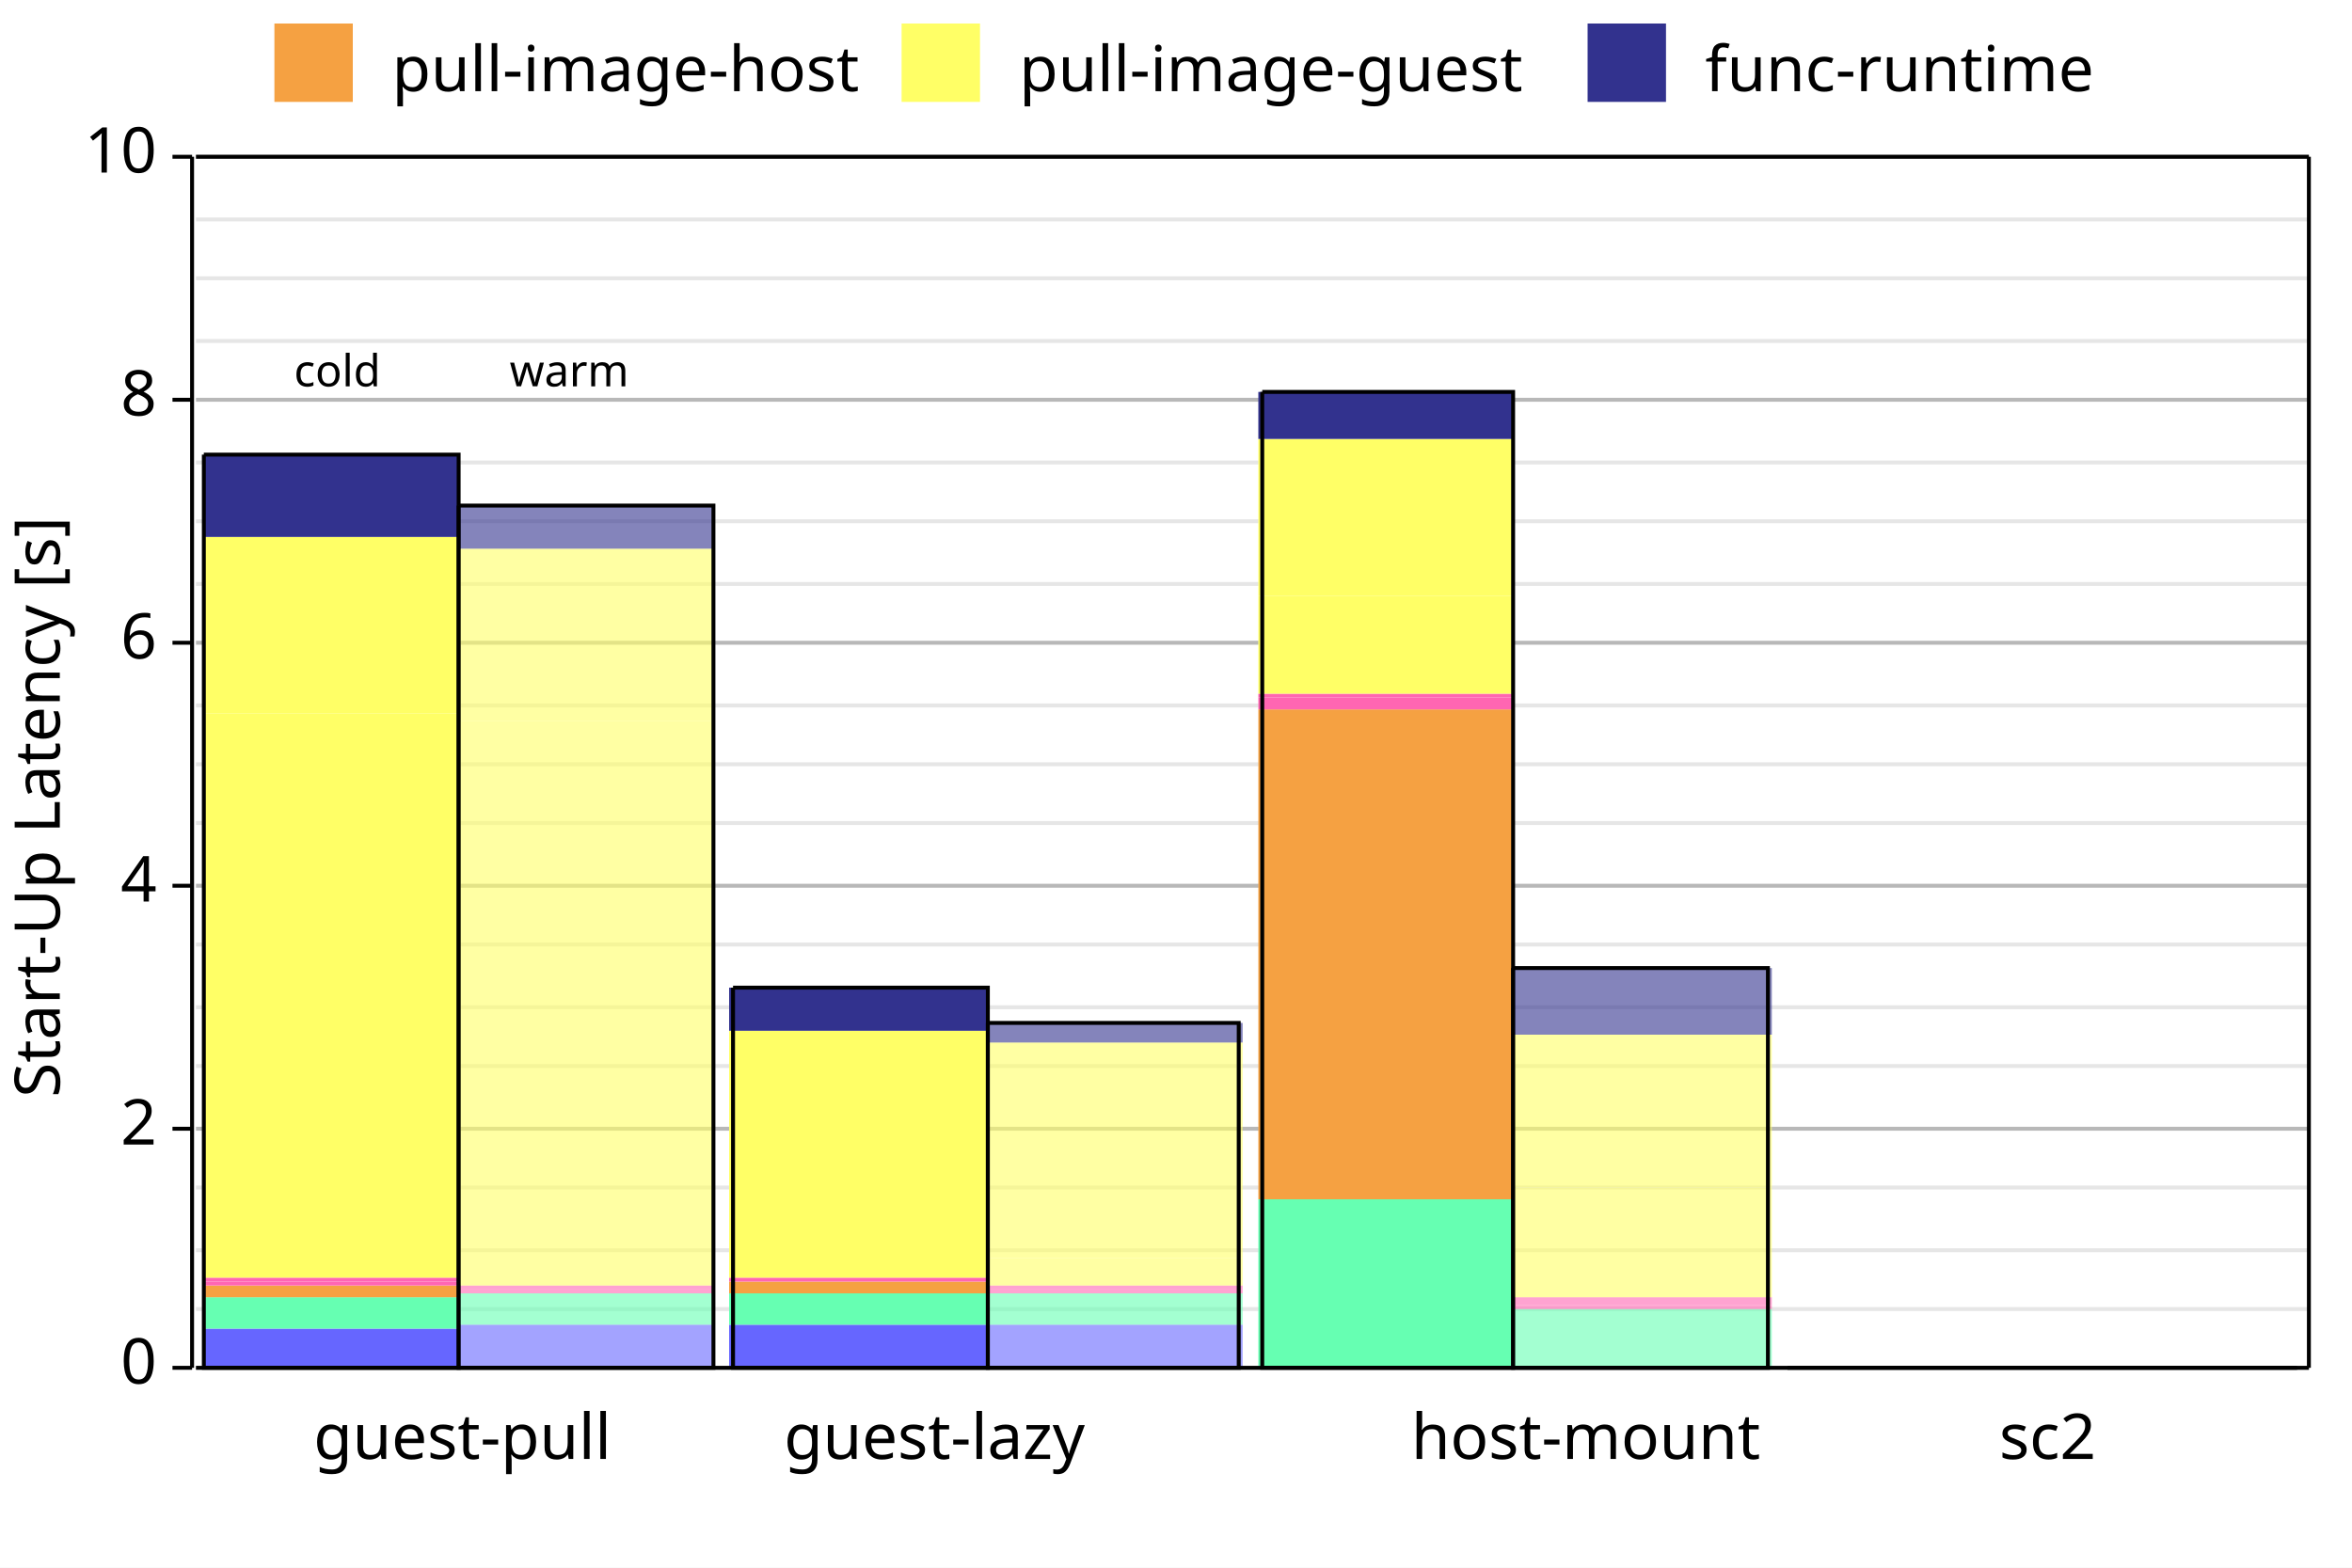
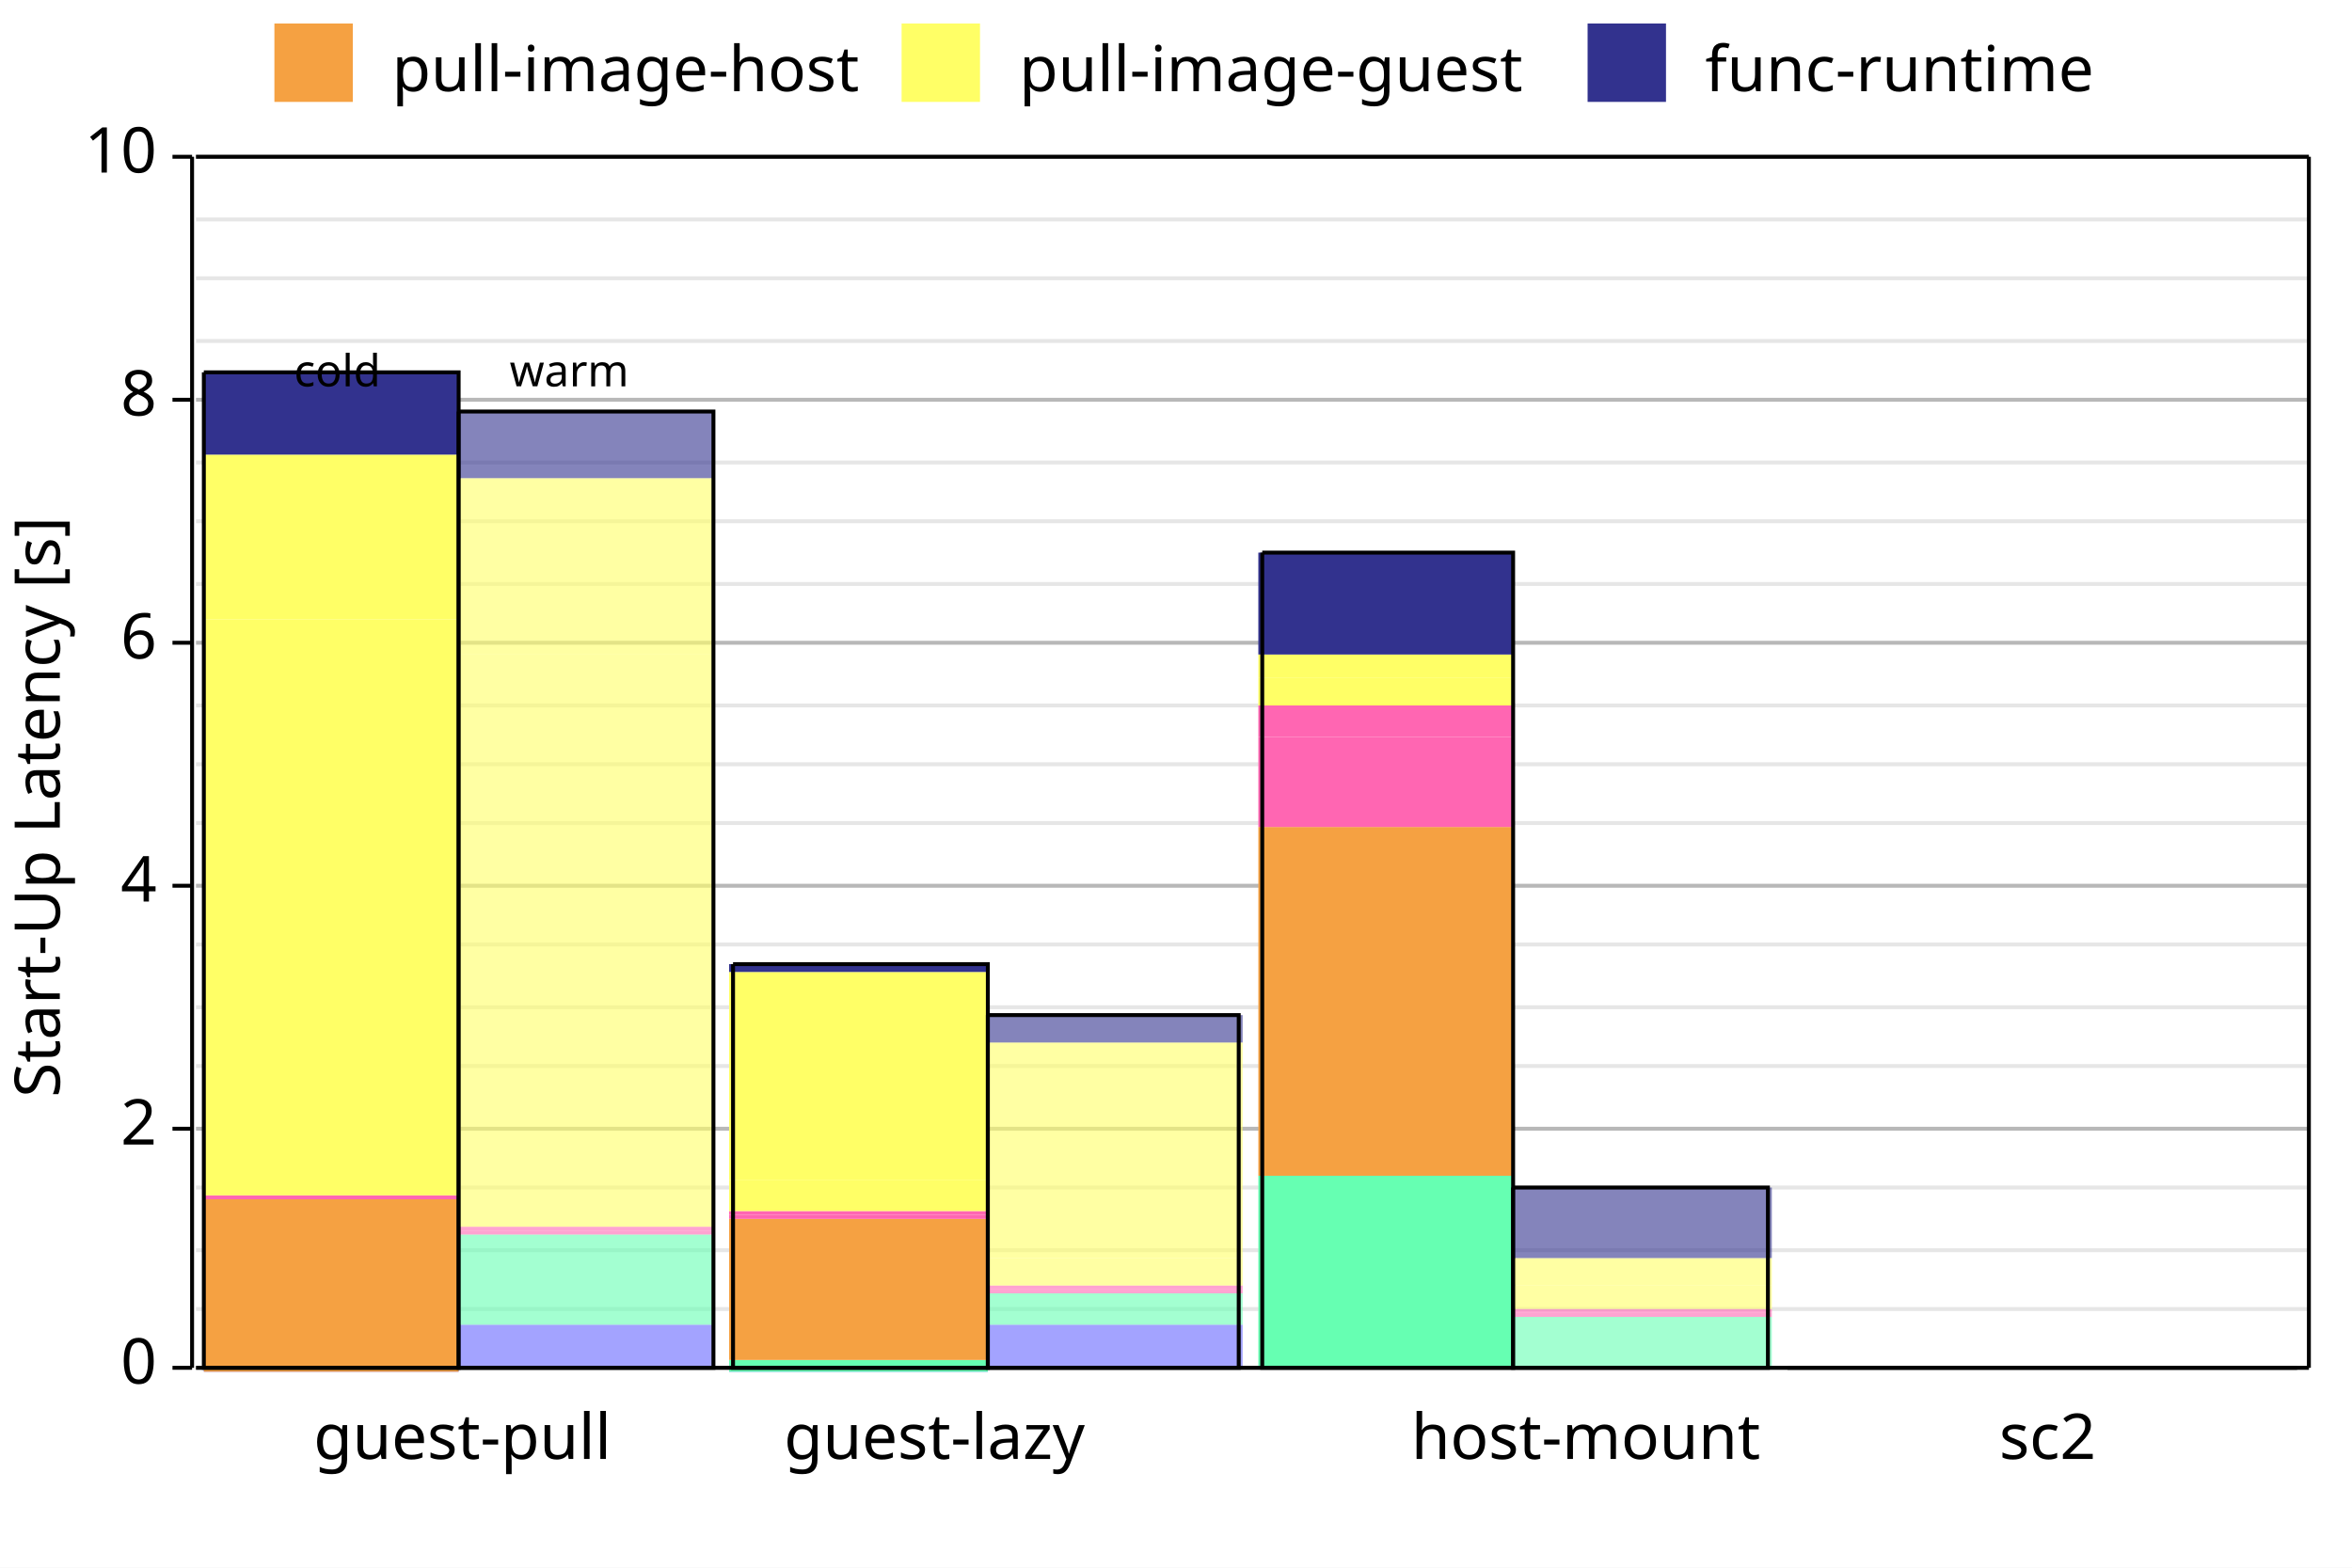
<svg xmlns="http://www.w3.org/2000/svg" width="600" height="400" viewBox="0 0 600 400">
  <rect x="0" y="0" width="600" height="400" opacity="1" fill="#FFFFFF" stroke="none" />
  <line opacity="0.1" stroke="#000000" stroke-width="1" x1="50" y1="349" x2="589" y2="349" />
  <line opacity="0.1" stroke="#000000" stroke-width="1" x1="50" y1="334" x2="589" y2="334" />
  <line opacity="0.1" stroke="#000000" stroke-width="1" x1="50" y1="319" x2="589" y2="319" />
  <line opacity="0.1" stroke="#000000" stroke-width="1" x1="50" y1="303" x2="589" y2="303" />
  <line opacity="0.1" stroke="#000000" stroke-width="1" x1="50" y1="288" x2="589" y2="288" />
  <line opacity="0.1" stroke="#000000" stroke-width="1" x1="50" y1="272" x2="589" y2="272" />
  <line opacity="0.1" stroke="#000000" stroke-width="1" x1="50" y1="257" x2="589" y2="257" />
  <line opacity="0.1" stroke="#000000" stroke-width="1" x1="50" y1="241" x2="589" y2="241" />
  <line opacity="0.1" stroke="#000000" stroke-width="1" x1="50" y1="226" x2="589" y2="226" />
  <line opacity="0.1" stroke="#000000" stroke-width="1" x1="50" y1="210" x2="589" y2="210" />
  <line opacity="0.1" stroke="#000000" stroke-width="1" x1="50" y1="195" x2="589" y2="195" />
  <line opacity="0.1" stroke="#000000" stroke-width="1" x1="50" y1="180" x2="589" y2="180" />
  <line opacity="0.1" stroke="#000000" stroke-width="1" x1="50" y1="164" x2="589" y2="164" />
  <line opacity="0.1" stroke="#000000" stroke-width="1" x1="50" y1="149" x2="589" y2="149" />
  <line opacity="0.1" stroke="#000000" stroke-width="1" x1="50" y1="133" x2="589" y2="133" />
  <line opacity="0.1" stroke="#000000" stroke-width="1" x1="50" y1="118" x2="589" y2="118" />
  <line opacity="0.1" stroke="#000000" stroke-width="1" x1="50" y1="102" x2="589" y2="102" />
  <line opacity="0.1" stroke="#000000" stroke-width="1" x1="50" y1="87" x2="589" y2="87" />
  <line opacity="0.1" stroke="#000000" stroke-width="1" x1="50" y1="71" x2="589" y2="71" />
  <line opacity="0.1" stroke="#000000" stroke-width="1" x1="50" y1="56" x2="589" y2="56" />
  <line opacity="0.1" stroke="#000000" stroke-width="1" x1="50" y1="40" x2="589" y2="40" />
  <line opacity="0.2" stroke="#000000" stroke-width="1" x1="50" y1="349" x2="589" y2="349" />
  <line opacity="0.2" stroke="#000000" stroke-width="1" x1="50" y1="288" x2="589" y2="288" />
  <line opacity="0.2" stroke="#000000" stroke-width="1" x1="50" y1="226" x2="589" y2="226" />
  <line opacity="0.2" stroke="#000000" stroke-width="1" x1="50" y1="164" x2="589" y2="164" />
  <line opacity="0.2" stroke="#000000" stroke-width="1" x1="50" y1="102" x2="589" y2="102" />
  <line opacity="0.2" stroke="#000000" stroke-width="1" x1="50" y1="40" x2="589" y2="40" />
  <polyline fill="none" opacity="1" stroke="#000000" stroke-width="1" points="49,40 49,349 " />
  <text x="40" y="349" dy="0.5ex" text-anchor="end" font-family="sans-serif" font-size="16.129" opacity="1" fill="#000000">
0
</text>
  <polyline fill="none" opacity="1" stroke="#000000" stroke-width="1" points="44,349 49,349 " />
  <text x="40" y="288" dy="0.5ex" text-anchor="end" font-family="sans-serif" font-size="16.129" opacity="1" fill="#000000">
2
</text>
  <polyline fill="none" opacity="1" stroke="#000000" stroke-width="1" points="44,288 49,288 " />
  <text x="40" y="226" dy="0.5ex" text-anchor="end" font-family="sans-serif" font-size="16.129" opacity="1" fill="#000000">
4
</text>
  <polyline fill="none" opacity="1" stroke="#000000" stroke-width="1" points="44,226 49,226 " />
  <text x="40" y="164" dy="0.5ex" text-anchor="end" font-family="sans-serif" font-size="16.129" opacity="1" fill="#000000">
6
</text>
  <polyline fill="none" opacity="1" stroke="#000000" stroke-width="1" points="44,164 49,164 " />
  <text x="40" y="102" dy="0.5ex" text-anchor="end" font-family="sans-serif" font-size="16.129" opacity="1" fill="#000000">
8
</text>
  <polyline fill="none" opacity="1" stroke="#000000" stroke-width="1" points="44,102 49,102 " />
  <text x="40" y="40" dy="0.5ex" text-anchor="end" font-family="sans-serif" font-size="16.129" opacity="1" fill="#000000">
10
</text>
  <polyline fill="none" opacity="1" stroke="#000000" stroke-width="1" points="44,40 49,40 " />
  <text x="3" y="280" dy="0.76em" text-anchor="start" font-family="sans-serif" font-size="16.129" opacity="1" fill="#000000" transform="rotate(270, 3, 280)">
Start-Up Latency [s]
</text>
-   <rect x="52" y="339" width="65" height="10" opacity="1" fill="#6666FF" stroke="none" />
-   <rect x="186" y="338" width="66" height="11" opacity="1" fill="#6666FF" stroke="none" />
+   <rect x="52" y="349" width="65" height="1" opacity="1" fill="#6666FF" stroke="none" />
+   <rect x="186" y="349" width="66" height="1" opacity="1" fill="#6666FF" stroke="none" />
  <rect x="321" y="349" width="65" height="0" opacity="1" fill="#6666FF" stroke="none" />
  <rect x="456" y="349" width="65" height="0" opacity="1" fill="#6666FF" stroke="none" />
-   <rect x="52" y="331" width="65" height="8" opacity="1" fill="#66FFB2" stroke="none" />
-   <rect x="186" y="330" width="66" height="8" opacity="1" fill="#66FFB2" stroke="none" />
-   <rect x="321" y="306" width="65" height="43" opacity="1" fill="#66FFB2" stroke="none" />
+   <rect x="52" y="350" width="65" height="0" opacity="1" fill="#66FFB2" stroke="none" />
+   <rect x="186" y="347" width="66" height="3" opacity="1" fill="#66FFB2" stroke="none" />
+   <rect x="321" y="300" width="65" height="49" opacity="1" fill="#66FFB2" stroke="none" />
  <rect x="456" y="349" width="65" height="0" opacity="1" fill="#66FFB2" stroke="none" />
-   <rect x="52" y="328" width="65" height="3" opacity="1" fill="#F5A142" stroke="none" />
-   <rect x="186" y="327" width="66" height="3" opacity="1" fill="#F5A142" stroke="none" />
-   <rect x="321" y="181" width="65" height="125" opacity="1" fill="#F5A142" stroke="none" />
+   <rect x="52" y="306" width="65" height="44" opacity="1" fill="#F5A142" stroke="none" />
+   <rect x="186" y="311" width="66" height="36" opacity="1" fill="#F5A142" stroke="none" />
+   <rect x="321" y="211" width="65" height="89" opacity="1" fill="#F5A142" stroke="none" />
  <rect x="456" y="349" width="65" height="0" opacity="1" fill="#F5A142" stroke="none" />
-   <rect x="52" y="327" width="65" height="1" opacity="1" fill="#FF66B2" stroke="none" />
-   <rect x="186" y="326" width="66" height="1" opacity="1" fill="#FF66B2" stroke="none" />
-   <rect x="321" y="178" width="65" height="3" opacity="1" fill="#FF66B2" stroke="none" />
+   <rect x="52" y="305" width="65" height="1" opacity="1" fill="#FF66B2" stroke="none" />
+   <rect x="186" y="310" width="66" height="1" opacity="1" fill="#FF66B2" stroke="none" />
+   <rect x="321" y="188" width="65" height="23" opacity="1" fill="#FF66B2" stroke="none" />
  <rect x="456" y="349" width="65" height="0" opacity="1" fill="#FF66B2" stroke="none" />
-   <rect x="52" y="326" width="65" height="1" opacity="1" fill="#FF66B2" stroke="none" />
-   <rect x="186" y="326" width="66" height="0" opacity="1" fill="#FF66B2" stroke="none" />
-   <rect x="321" y="177" width="65" height="1" opacity="1" fill="#FF66B2" stroke="none" />
+   <rect x="52" y="305" width="65" height="0" opacity="1" fill="#FF66B2" stroke="none" />
+   <rect x="186" y="309" width="66" height="1" opacity="1" fill="#FF66B2" stroke="none" />
+   <rect x="321" y="180" width="65" height="8" opacity="1" fill="#FF66B2" stroke="none" />
  <rect x="456" y="349" width="65" height="0" opacity="1" fill="#FF66B2" stroke="none" />
-   <rect x="52" y="182" width="65" height="144" opacity="1" fill="#FFFF66" stroke="none" />
-   <rect x="186" y="318" width="66" height="8" opacity="1" fill="#FFFF66" stroke="none" />
-   <rect x="321" y="152" width="65" height="25" opacity="1" fill="#FFFF66" stroke="none" />
+   <rect x="52" y="158" width="65" height="147" opacity="1" fill="#FFFF66" stroke="none" />
+   <rect x="186" y="301" width="66" height="8" opacity="1" fill="#FFFF66" stroke="none" />
+   <rect x="321" y="173" width="65" height="7" opacity="1" fill="#FFFF66" stroke="none" />
  <rect x="456" y="349" width="65" height="0" opacity="1" fill="#FFFF66" stroke="none" />
-   <rect x="52" y="137" width="65" height="45" opacity="1" fill="#FFFF66" stroke="none" />
-   <rect x="186" y="263" width="66" height="55" opacity="1" fill="#FFFF66" stroke="none" />
-   <rect x="321" y="112" width="65" height="40" opacity="1" fill="#FFFF66" stroke="none" />
+   <rect x="52" y="116" width="65" height="42" opacity="1" fill="#FFFF66" stroke="none" />
+   <rect x="186" y="248" width="66" height="53" opacity="1" fill="#FFFF66" stroke="none" />
+   <rect x="321" y="167" width="65" height="6" opacity="1" fill="#FFFF66" stroke="none" />
  <rect x="456" y="349" width="65" height="0" opacity="1" fill="#FFFF66" stroke="none" />
-   <rect x="52" y="116" width="65" height="21" opacity="1" fill="#32328E" stroke="none" />
-   <rect x="186" y="252" width="66" height="11" opacity="1" fill="#32328E" stroke="none" />
-   <rect x="321" y="100" width="65" height="12" opacity="1" fill="#32328E" stroke="none" />
+   <rect x="52" y="95" width="65" height="21" opacity="1" fill="#32328E" stroke="none" />
+   <rect x="186" y="246" width="66" height="2" opacity="1" fill="#32328E" stroke="none" />
+   <rect x="321" y="141" width="65" height="26" opacity="1" fill="#32328E" stroke="none" />
  <rect x="456" y="349" width="65" height="0" opacity="1" fill="#32328E" stroke="none" />
-   <polyline fill="none" opacity="1" stroke="#000000" stroke-width="1" points="52,116 117,116 117,349 52,349 52,116 " />
-   <polyline fill="none" opacity="1" stroke="#000000" stroke-width="1" points="187,252 252,252 252,349 187,349 187,252 " />
-   <polyline fill="none" opacity="1" stroke="#000000" stroke-width="1" points="322,100 386,100 386,349 322,349 322,100 " />
+   <polyline fill="none" opacity="1" stroke="#000000" stroke-width="1" points="52,95 117,95 117,349 52,349 52,95 " />
+   <polyline fill="none" opacity="1" stroke="#000000" stroke-width="1" points="187,246 252,246 252,349 187,349 187,246 " />
+   <polyline fill="none" opacity="1" stroke="#000000" stroke-width="1" points="322,141 386,141 386,349 322,349 322,141 " />
  <polyline fill="none" opacity="1" stroke="#000000" stroke-width="1" points="456,349 521,349 521,349 456,349 456,349 " />
  <rect x="117" y="338" width="65" height="11" opacity="0.6" fill="#6666FF" stroke="none" />
  <rect x="252" y="338" width="65" height="11" opacity="0.6" fill="#6666FF" stroke="none" />
  <rect x="386" y="349" width="66" height="0" opacity="0.6" fill="#6666FF" stroke="none" />
  <rect x="521" y="349" width="66" height="0" opacity="0.6" fill="#6666FF" stroke="none" />
-   <rect x="117" y="330" width="65" height="8" opacity="0.6" fill="#66FFB2" stroke="none" />
+   <rect x="117" y="315" width="65" height="23" opacity="0.6" fill="#66FFB2" stroke="none" />
  <rect x="252" y="330" width="65" height="8" opacity="0.6" fill="#66FFB2" stroke="none" />
-   <rect x="386" y="334" width="66" height="15" opacity="0.6" fill="#66FFB2" stroke="none" />
+   <rect x="386" y="336" width="66" height="13" opacity="0.6" fill="#66FFB2" stroke="none" />
  <rect x="521" y="349" width="66" height="0" opacity="0.6" fill="#66FFB2" stroke="none" />
-   <rect x="117" y="330" width="65" height="0" opacity="0.6" fill="#F5A142" stroke="none" />
+   <rect x="117" y="315" width="65" height="0" opacity="0.6" fill="#F5A142" stroke="none" />
  <rect x="252" y="330" width="65" height="0" opacity="0.6" fill="#F5A142" stroke="none" />
-   <rect x="386" y="334" width="66" height="0" opacity="0.6" fill="#F5A142" stroke="none" />
+   <rect x="386" y="336" width="66" height="0" opacity="0.6" fill="#F5A142" stroke="none" />
  <rect x="521" y="349" width="66" height="0" opacity="0.6" fill="#F5A142" stroke="none" />
-   <rect x="117" y="329" width="65" height="1" opacity="0.6" fill="#FF66B2" stroke="none" />
+   <rect x="117" y="314" width="65" height="1" opacity="0.6" fill="#FF66B2" stroke="none" />
  <rect x="252" y="329" width="65" height="1" opacity="0.6" fill="#FF66B2" stroke="none" />
-   <rect x="386" y="333" width="66" height="1" opacity="0.6" fill="#FF66B2" stroke="none" />
+   <rect x="386" y="335" width="66" height="1" opacity="0.6" fill="#FF66B2" stroke="none" />
  <rect x="521" y="349" width="66" height="0" opacity="0.6" fill="#FF66B2" stroke="none" />
-   <rect x="117" y="328" width="65" height="1" opacity="0.6" fill="#FF66B2" stroke="none" />
+   <rect x="117" y="313" width="65" height="1" opacity="0.6" fill="#FF66B2" stroke="none" />
  <rect x="252" y="328" width="65" height="1" opacity="0.6" fill="#FF66B2" stroke="none" />
-   <rect x="386" y="331" width="66" height="2" opacity="0.6" fill="#FF66B2" stroke="none" />
+   <rect x="386" y="334" width="66" height="1" opacity="0.6" fill="#FF66B2" stroke="none" />
  <rect x="521" y="349" width="66" height="0" opacity="0.6" fill="#FF66B2" stroke="none" />
-   <rect x="117" y="184" width="65" height="144" opacity="0.6" fill="#FFFF66" stroke="none" />
+   <rect x="117" y="167" width="65" height="146" opacity="0.6" fill="#FFFF66" stroke="none" />
  <rect x="252" y="321" width="65" height="7" opacity="0.6" fill="#FFFF66" stroke="none" />
-   <rect x="386" y="303" width="66" height="28" opacity="0.6" fill="#FFFF66" stroke="none" />
+   <rect x="386" y="328" width="66" height="6" opacity="0.6" fill="#FFFF66" stroke="none" />
  <rect x="521" y="349" width="66" height="0" opacity="0.6" fill="#FFFF66" stroke="none" />
-   <rect x="117" y="140" width="65" height="44" opacity="0.6" fill="#FFFF66" stroke="none" />
+   <rect x="117" y="122" width="65" height="45" opacity="0.6" fill="#FFFF66" stroke="none" />
  <rect x="252" y="266" width="65" height="55" opacity="0.6" fill="#FFFF66" stroke="none" />
-   <rect x="386" y="264" width="66" height="39" opacity="0.6" fill="#FFFF66" stroke="none" />
+   <rect x="386" y="321" width="66" height="7" opacity="0.6" fill="#FFFF66" stroke="none" />
  <rect x="521" y="349" width="66" height="0" opacity="0.6" fill="#FFFF66" stroke="none" />
-   <rect x="117" y="129" width="65" height="11" opacity="0.6" fill="#32328E" stroke="none" />
-   <rect x="252" y="261" width="65" height="5" opacity="0.6" fill="#32328E" stroke="none" />
-   <rect x="386" y="247" width="66" height="17" opacity="0.6" fill="#32328E" stroke="none" />
+   <rect x="117" y="105" width="65" height="17" opacity="0.6" fill="#32328E" stroke="none" />
+   <rect x="252" y="259" width="65" height="7" opacity="0.6" fill="#32328E" stroke="none" />
+   <rect x="386" y="303" width="66" height="18" opacity="0.6" fill="#32328E" stroke="none" />
  <rect x="521" y="349" width="66" height="0" opacity="0.6" fill="#32328E" stroke="none" />
-   <polyline fill="none" opacity="1" stroke="#000000" stroke-width="1" points="117,129 182,129 182,349 117,349 117,129 " />
-   <polyline fill="none" opacity="1" stroke="#000000" stroke-width="1" points="252,261 316,261 316,349 252,349 252,261 " />
-   <polyline fill="none" opacity="1" stroke="#000000" stroke-width="1" points="386,247 451,247 451,349 386,349 386,247 " />
+   <polyline fill="none" opacity="1" stroke="#000000" stroke-width="1" points="117,105 182,105 182,349 117,349 117,105 " />
+   <polyline fill="none" opacity="1" stroke="#000000" stroke-width="1" points="252,259 316,259 316,349 252,349 252,259 " />
+   <polyline fill="none" opacity="1" stroke="#000000" stroke-width="1" points="386,303 451,303 451,349 386,349 386,303 " />
  <polyline fill="none" opacity="1" stroke="#000000" stroke-width="1" points="521,349 586,349 586,349 521,349 521,349 " />
  <polyline fill="none" opacity="1" stroke="#000000" stroke-width="1" points="50,40 589,40 " />
  <polyline fill="none" opacity="1" stroke="#000000" stroke-width="1" points="589,349 589,40 " />
  <polyline fill="none" opacity="1" stroke="#000000" stroke-width="1" points="50,349 589,349 " />
  <text x="80" y="360" dy="0.76em" text-anchor="start" font-family="sans-serif" font-size="16.129" opacity="1" fill="#000000">
guest-pull
</text>
  <text x="200" y="360" dy="0.76em" text-anchor="start" font-family="sans-serif" font-size="16.129" opacity="1" fill="#000000">
guest-lazy
</text>
  <text x="360" y="360" dy="0.76em" text-anchor="start" font-family="sans-serif" font-size="16.129" opacity="1" fill="#000000">
host-mount
</text>
  <text x="510" y="360" dy="0.76em" text-anchor="start" font-family="sans-serif" font-size="16.129" opacity="1" fill="#000000">
sc2
</text>
  <rect x="70" y="6" width="20" height="20" opacity="1" fill="#F5A142" stroke="none" />
  <text x="100" y="11" dy="0.76em" text-anchor="start" font-family="sans-serif" font-size="16.129" opacity="1" fill="#000000">
pull-image-host
</text>
  <rect x="230" y="6" width="20" height="20" opacity="1" fill="#FFFF66" stroke="none" />
  <text x="260" y="11" dy="0.76em" text-anchor="start" font-family="sans-serif" font-size="16.129" opacity="1" fill="#000000">
pull-image-guest
</text>
  <rect x="405" y="6" width="20" height="20" opacity="1" fill="#32328E" stroke="none" />
  <text x="435" y="11" dy="0.76em" text-anchor="start" font-family="sans-serif" font-size="16.129" opacity="1" fill="#000000">
func-runtime
</text>
  <text x="75" y="90" dy="0.76em" text-anchor="start" font-family="sans-serif" font-size="11.29" opacity="1" fill="#000000">
cold
</text>
  <text x="130" y="90" dy="0.76em" text-anchor="start" font-family="sans-serif" font-size="11.29" opacity="1" fill="#000000">
warm
</text>
</svg>
